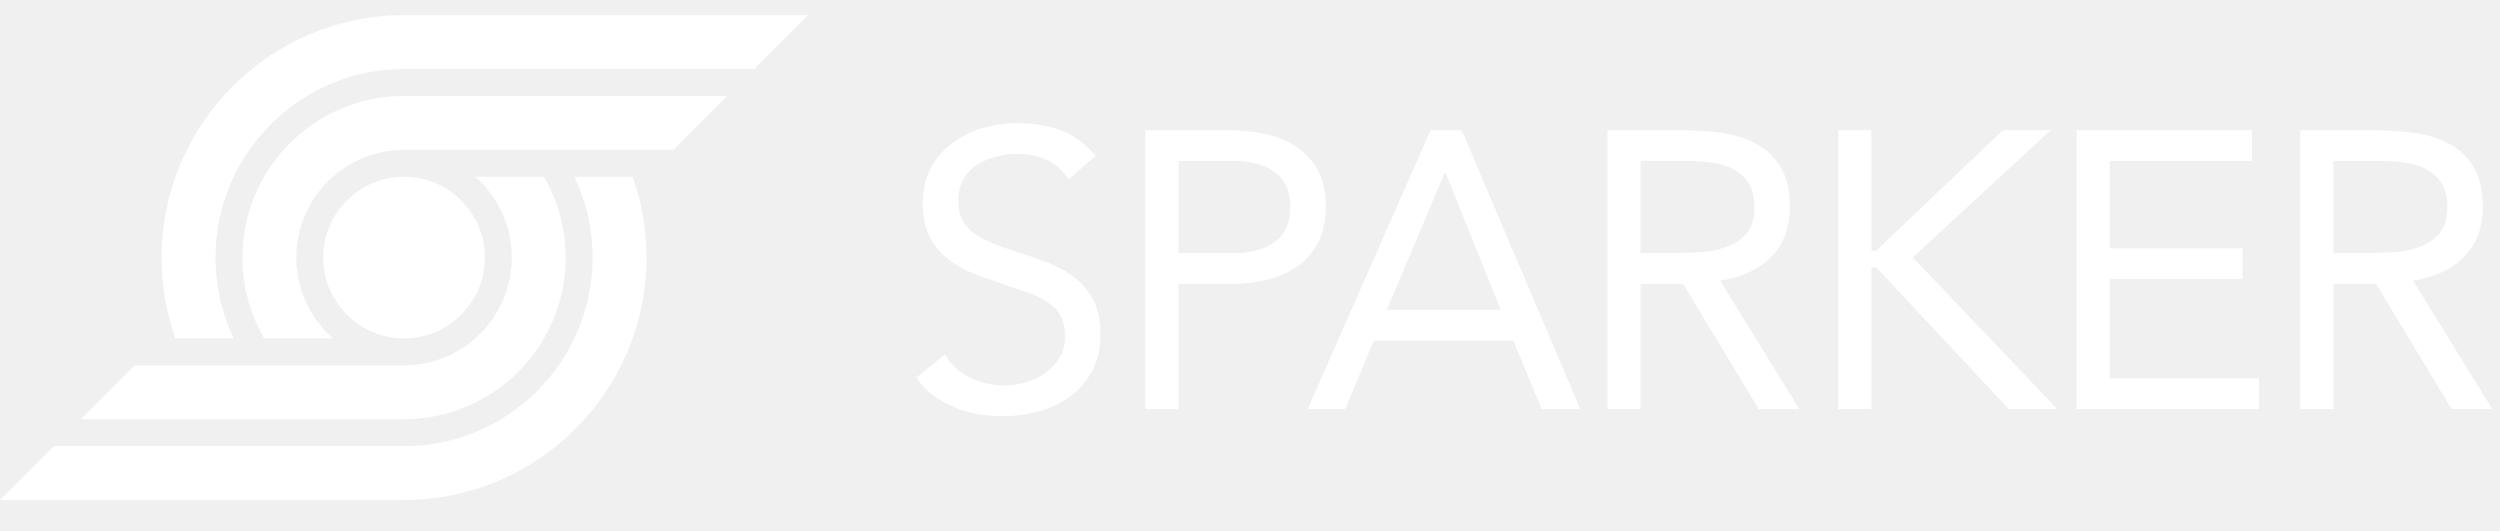
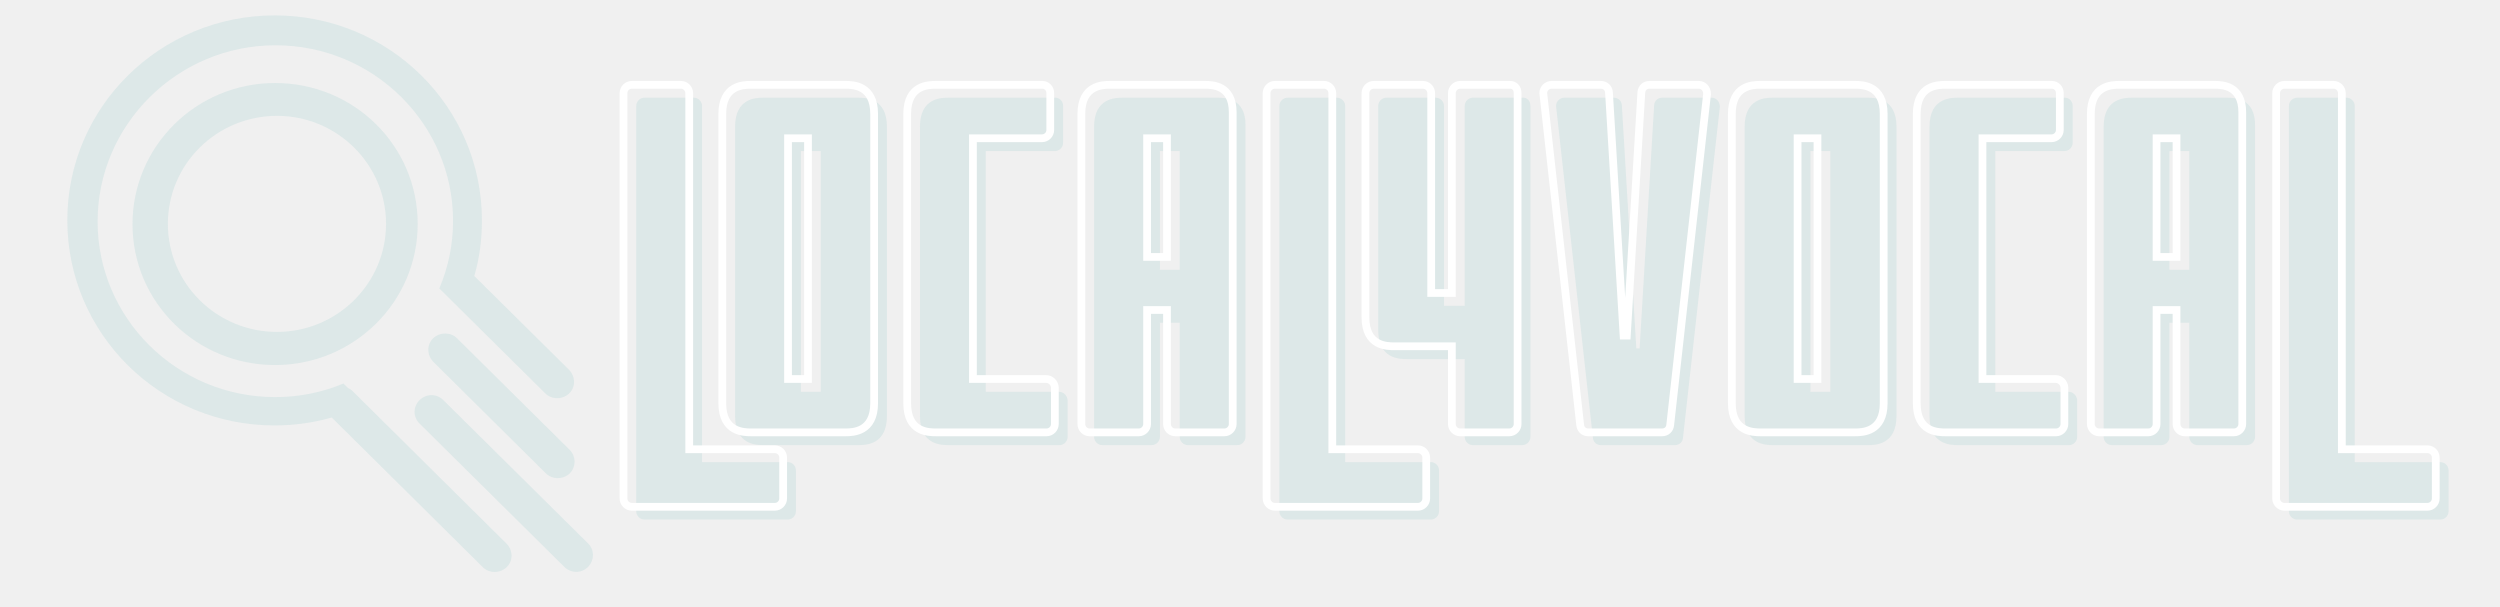
- <svg xmlns="http://www.w3.org/2000/svg" version="1.1" id="Layer_1" x="0px" y="0px" width="165px" height="35px" viewBox="0 0 165 35" enable-background="new 0 0 165 35" xml:space="preserve">
-   <g>
-     <circle fill="#FFFFFF" cx="26.667" cy="17" r="5.333" />
-     <path fill="#FFFFFF" d="M41.751,11.667h-3.842c0.77,1.618,1.202,3.426,1.202,5.333c0,6.862-5.583,12.445-12.445,12.445H3.556L0,33   h26.667c8.823,0,16-7.178,16-16C42.667,15.131,42.343,13.336,41.751,11.667z" />
-     <path fill="#FFFFFF" d="M35.901,11.667h-4.534c1.478,1.303,2.41,3.209,2.41,5.333c0,3.927-3.183,7.11-7.111,7.11H8.889   l-3.555,3.556h21.333c5.882,0,10.667-4.783,10.667-10.666C37.333,15.059,36.812,13.237,35.901,11.667z" />
-     <path fill="#FFFFFF" d="M11.582,22.334h3.843c-0.771-1.618-1.202-3.427-1.202-5.334c0-6.862,5.582-12.445,12.444-12.445h23.111   L53.333,1H26.667c-8.822,0-16,7.178-16,16C10.667,18.869,10.99,20.664,11.582,22.334z" />
-     <path fill="#FFFFFF" d="M17.432,22.334h4.534c-1.477-1.304-2.41-3.209-2.41-5.334c0-3.927,3.184-7.111,7.111-7.111h17.778L48,6.333   H26.667C20.785,6.333,16,11.118,16,17C16,18.941,16.522,20.764,17.432,22.334z" />
-   </g>
-   <g>
-     <path fill="#FFFFFF" d="M70.524,11.842c-0.364-0.589-0.85-1.018-1.456-1.287c-0.607-0.269-1.239-0.403-1.898-0.403   c-0.485,0-0.962,0.061-1.43,0.182c-0.468,0.122-0.889,0.304-1.261,0.546c-0.373,0.243-0.672,0.563-0.897,0.962   c-0.226,0.399-0.338,0.867-0.338,1.404c0,0.416,0.065,0.784,0.195,1.105s0.342,0.611,0.637,0.871   c0.294,0.26,0.693,0.503,1.196,0.728c0.502,0.225,1.118,0.451,1.846,0.676c0.71,0.226,1.399,0.468,2.067,0.728   c0.667,0.26,1.256,0.589,1.768,0.988c0.511,0.398,0.918,0.896,1.222,1.495s0.455,1.349,0.455,2.249   c0,0.919-0.182,1.716-0.546,2.393c-0.364,0.676-0.845,1.234-1.443,1.676c-0.598,0.443-1.287,0.771-2.067,0.988   c-0.78,0.217-1.586,0.325-2.418,0.325c-0.537,0-1.075-0.048-1.612-0.143c-0.538-0.096-1.053-0.243-1.547-0.442   s-0.958-0.459-1.391-0.779c-0.434-0.321-0.806-0.715-1.118-1.184l1.872-1.533c0.398,0.676,0.953,1.187,1.664,1.533   c0.71,0.348,1.465,0.52,2.262,0.52c0.468,0,0.94-0.068,1.417-0.207c0.477-0.139,0.905-0.342,1.287-0.611   c0.381-0.269,0.693-0.602,0.936-1.001c0.243-0.398,0.364-0.858,0.364-1.378c0-0.572-0.096-1.035-0.286-1.391   c-0.191-0.355-0.485-0.664-0.884-0.924c-0.399-0.26-0.901-0.494-1.508-0.701c-0.607-0.209-1.317-0.451-2.132-0.729   c-0.659-0.208-1.266-0.446-1.82-0.715c-0.555-0.269-1.036-0.598-1.443-0.988s-0.728-0.858-0.962-1.404s-0.351-1.2-0.351-1.963   c0-0.884,0.173-1.655,0.52-2.314c0.347-0.658,0.815-1.209,1.404-1.651c0.589-0.442,1.256-0.775,2.002-1.001   c0.745-0.225,1.525-0.338,2.34-0.338c1.04,0,1.989,0.161,2.847,0.481c0.858,0.321,1.625,0.88,2.301,1.677L70.524,11.842z" />
-     <path fill="#FFFFFF" d="M75.594,8.592h5.46c0.849,0,1.66,0.083,2.431,0.247c0.771,0.165,1.456,0.442,2.054,0.832   s1.074,0.91,1.43,1.56s0.533,1.452,0.533,2.405c0,1.005-0.191,1.837-0.572,2.496c-0.381,0.659-0.871,1.179-1.469,1.56   c-0.598,0.381-1.252,0.65-1.963,0.806s-1.387,0.234-2.028,0.234h-3.692V27h-2.184V8.592z M77.778,16.704h3.692   c1.092,0,1.98-0.247,2.665-0.741c0.686-0.494,1.027-1.261,1.027-2.301s-0.342-1.807-1.027-2.301   c-0.685-0.494-1.573-0.741-2.665-0.741h-3.692V16.704z" />
-     <path fill="#FFFFFF" d="M94.418,8.592h2.054L104.298,27h-2.548l-1.872-4.523h-9.204L88.775,27h-2.47L94.418,8.592z M95.406,11.4   h-0.053l-3.822,9.048h7.515L95.406,11.4z" />
-     <path fill="#FFFFFF" d="M106.092,8.592h4.706c0.884,0,1.763,0.052,2.639,0.156s1.659,0.33,2.353,0.676   c0.693,0.347,1.258,0.854,1.69,1.521c0.433,0.667,0.65,1.573,0.65,2.717c0,1.352-0.407,2.444-1.222,3.276   c-0.815,0.832-1.941,1.361-3.381,1.585L118.754,27h-2.678l-4.992-8.268h-2.809V27h-2.184V8.592z M108.275,16.704h1.95   c0.606,0,1.235-0.017,1.886-0.052c0.649-0.034,1.248-0.147,1.793-0.338c0.547-0.19,0.997-0.489,1.353-0.897   c0.354-0.407,0.532-0.992,0.532-1.755c0-0.659-0.129-1.187-0.389-1.586c-0.261-0.399-0.604-0.706-1.027-0.923   c-0.426-0.216-0.902-0.359-1.43-0.429c-0.529-0.069-1.062-0.104-1.6-0.104h-3.068V16.704z" />
-     <path fill="#FFFFFF" d="M121.328,8.592h2.184v7.956h0.312l8.371-7.956h3.146l-9.1,8.398L135.783,27h-3.197l-8.762-9.36h-0.312V27   h-2.184V8.592z" />
-     <path fill="#FFFFFF" d="M137.058,8.592h11.57v2.028h-9.387v5.772h8.763v2.028h-8.763v6.553h9.854V27h-12.038V8.592z" />
-     <path fill="#FFFFFF" d="M151.825,8.592h4.706c0.884,0,1.764,0.052,2.639,0.156s1.66,0.33,2.354,0.676   c0.692,0.347,1.256,0.854,1.689,1.521c0.434,0.667,0.65,1.573,0.65,2.717c0,1.352-0.407,2.444-1.223,3.276   c-0.814,0.832-1.941,1.361-3.38,1.585L164.487,27h-2.678l-4.992-8.268h-2.809V27h-2.184V8.592z M154.009,16.704h1.95   c0.606,0,1.235-0.017,1.885-0.052c0.65-0.034,1.248-0.147,1.794-0.338c0.547-0.19,0.997-0.489,1.353-0.897   c0.354-0.407,0.533-0.992,0.533-1.755c0-0.659-0.13-1.187-0.391-1.586c-0.26-0.399-0.603-0.706-1.026-0.923   c-0.425-0.216-0.901-0.359-1.431-0.429c-0.528-0.069-1.062-0.104-1.599-0.104h-3.068V16.704z" />
+ <svg xmlns="http://www.w3.org/2000/svg" xmlns:xlink="http://www.w3.org/1999/xlink" width="123.75pt" height="30pt" viewBox="0 0 123.75 30" version="1.2">
+   <defs>
+     <g>
+       <symbol overflow="visible" id="glyph0-0">
+         <path style="stroke:none;" d="M 3.871 -16.789 C 3.871 -17.012 3.684 -17.199 3.461 -17.199 L 1.023 -17.199 C 0.797 -17.199 0.613 -17.012 0.613 -16.789 L 0.613 3.277 C 0.613 3.5 0.797 3.684 1.023 3.684 L 8.109 3.684 C 8.332 3.684 8.516 3.5 8.516 3.277 L 8.516 1.25 C 8.516 1.023 8.332 0.84 8.109 0.84 L 3.871 0.84 Z M 3.871 -16.789 " />
+       </symbol>
+       <symbol overflow="visible" id="glyph0-1">
+         <path style="stroke:none;" d="M 0.613 -1.434 C 0.613 -0.02 1.66 0 2.027 0 L 6.715 0 C 7.082 0 8.129 -0.02 8.129 -1.434 L 8.129 -15.766 C 8.129 -17.176 7.082 -17.199 6.715 -17.199 L 2.008 -17.199 C 1.617 -17.199 0.613 -17.156 0.613 -15.766 Z M 4.852 -2.641 L 3.871 -2.641 L 3.871 -14.555 L 4.852 -14.555 Z M 4.852 -2.641 " />
+       </symbol>
+       <symbol overflow="visible" id="glyph0-2">
+         <path style="stroke:none;" d="M 0.613 -1.434 C 0.613 0 1.68 0 2.047 0 L 7.516 0 C 7.738 0 7.922 -0.184 7.922 -0.41 L 7.922 -2.23 C 7.902 -2.457 7.719 -2.641 7.492 -2.641 L 3.871 -2.641 L 3.871 -14.555 L 7.289 -14.555 C 7.516 -14.555 7.699 -14.742 7.699 -14.965 L 7.699 -16.789 C 7.699 -17.035 7.516 -17.199 7.309 -17.199 L 2.047 -17.199 C 1.68 -17.199 0.613 -17.199 0.613 -15.766 Z M 0.613 -1.434 " />
+       </symbol>
+       <symbol overflow="visible" id="glyph0-3">
+         <path style="stroke:none;" d="M 2.027 -17.199 C 1.66 -17.199 0.613 -17.176 0.613 -15.766 L 0.613 -0.41 C 0.613 -0.184 0.797 0 1.023 0 L 3.461 0 C 3.684 0 3.871 -0.184 3.871 -0.41 L 3.871 -6.059 L 4.852 -6.059 L 4.852 -0.41 C 4.852 -0.184 5.035 0 5.262 0 L 7.699 0 C 7.922 0 8.109 -0.184 8.109 -0.41 L 8.109 -15.848 C 8.109 -17.176 7.105 -17.199 6.734 -17.199 Z M 3.871 -14.555 L 4.852 -14.555 L 4.852 -8.68 L 3.871 -8.68 Z M 3.871 -14.555 " />
+       </symbol>
+       <symbol overflow="visible" id="glyph0-4">
+         <path style="stroke:none;" d="M 0.613 -5.691 C 0.613 -4.258 1.68 -4.258 2.047 -4.258 L 4.895 -4.258 L 4.895 -0.41 C 4.895 -0.184 5.078 0 5.301 0 L 7.738 0 C 7.965 0 8.148 -0.184 8.148 -0.41 L 8.148 -16.789 C 8.148 -17.055 7.984 -17.199 7.781 -17.199 L 5.301 -17.199 C 5.078 -17.199 4.895 -17.012 4.895 -16.789 L 4.895 -6.898 L 3.871 -6.898 L 3.871 -16.789 C 3.871 -17.012 3.684 -17.199 3.461 -17.199 L 1.023 -17.199 C 0.797 -17.199 0.613 -17.012 0.613 -16.789 Z M 0.613 -5.691 " />
+       </symbol>
+       <symbol overflow="visible" id="glyph0-5">
+         <path style="stroke:none;" d="M 0.613 -17.199 C 0.391 -17.199 0.203 -17.012 0.203 -16.789 L 2.027 -0.367 C 2.047 -0.145 2.211 0 2.438 0 L 6.082 0 C 6.305 0 6.469 -0.145 6.488 -0.367 L 8.312 -16.746 C 8.312 -17.012 8.129 -17.199 7.902 -17.199 L 5.465 -17.199 C 5.242 -17.199 5.078 -17.055 5.059 -16.828 L 4.34 -4.789 L 4.176 -4.789 L 3.461 -16.828 C 3.441 -17.055 3.277 -17.199 3.051 -17.199 Z M 0.613 -17.199 " />
+       </symbol>
+     </g>
+     <clipPath id="clip1">
+       <path d="M 3.285 0.762 L 29.465 0.762 L 29.465 28.398 L 3.285 28.398 Z M 3.285 0.762 " />
+     </clipPath>
+     <clipPath id="clip2">
+       <path d="M 113 4 L 121.633 4 L 121.633 26 L 113 26 Z M 113 4 " />
+     </clipPath>
+     <clipPath id="clip3">
+       <path d="M 28 2 L 121.633 2 L 121.633 28 L 28 28 Z M 28 2 " />
+     </clipPath>
+   </defs>
+   <g id="surface1">
+     <g clip-path="url(#clip1)" clip-rule="nonzero">
+       <path style=" stroke:none;fill-rule:evenodd;fill:rgb(86.67%,90.979%,90.979%);fill-opacity:1;" d="M 22.621 16.742 C 22.305 16.43 21.777 16.43 21.445 16.742 C 21.113 17.059 21.129 17.578 21.445 17.906 L 27.023 23.434 C 27.344 23.746 27.871 23.746 28.203 23.434 C 28.52 23.117 28.52 22.598 28.203 22.27 Z M 13.617 4.109 C 9.727 4.109 6.559 7.227 6.559 11.098 C 6.559 14.965 9.723 18.07 13.617 18.07 C 17.512 18.07 20.676 14.949 20.676 11.082 C 20.676 7.215 17.523 4.109 13.617 4.109 Z M 13.707 16.43 C 13.355 16.43 13.004 16.395 12.656 16.328 C 12.309 16.258 11.969 16.156 11.641 16.023 C 11.312 15.887 11.004 15.723 10.707 15.527 C 10.414 15.332 10.141 15.113 9.891 14.863 C 9.641 14.617 9.414 14.344 9.219 14.055 C 9.02 13.762 8.855 13.453 8.719 13.129 C 8.582 12.805 8.48 12.469 8.414 12.125 C 8.344 11.781 8.309 11.434 8.309 11.082 C 8.309 10.73 8.344 10.383 8.414 10.039 C 8.48 9.695 8.582 9.359 8.719 9.035 C 8.855 8.711 9.02 8.402 9.219 8.109 C 9.414 7.82 9.641 7.547 9.891 7.301 C 10.141 7.051 10.414 6.832 10.707 6.637 C 11.004 6.441 11.312 6.277 11.641 6.141 C 11.969 6.008 12.309 5.906 12.656 5.836 C 13.004 5.77 13.355 5.734 13.707 5.734 C 16.68 5.734 19.109 8.125 19.109 11.082 C 19.109 14.039 16.68 16.43 13.707 16.43 Z M 29.109 26.898 L 21.945 19.805 C 21.617 19.477 21.102 19.477 20.77 19.805 C 20.438 20.133 20.438 20.641 20.77 20.969 L 27.934 28.062 C 28.266 28.391 28.781 28.391 29.109 28.062 C 29.43 27.734 29.43 27.211 29.109 26.898 Z M 17.453 19.355 C 17.387 19.293 17.312 19.242 17.227 19.207 L 17 18.984 C 15.922 19.434 14.793 19.656 13.621 19.656 C 8.766 19.656 4.832 15.758 4.832 10.965 C 4.832 6.172 8.785 2.242 13.637 2.242 C 18.488 2.242 22.426 6.141 22.426 10.934 C 22.426 12.094 22.199 13.207 21.746 14.277 L 26.996 19.477 C 27.312 19.789 27.84 19.789 28.172 19.477 C 28.504 19.16 28.488 18.641 28.172 18.309 L 23.477 13.66 C 23.738 12.781 23.855 11.855 23.855 10.914 C 23.859 5.305 19.273 0.762 13.602 0.762 C 7.934 0.762 3.332 5.289 3.332 10.902 C 3.332 16.52 7.918 21.059 13.586 21.059 C 14.551 21.059 15.496 20.93 16.422 20.668 L 23.902 28.078 C 24.219 28.391 24.746 28.391 25.078 28.078 C 25.41 27.762 25.398 27.242 25.078 26.914 L 17.449 19.355 Z M 17.453 19.355 " />
+     </g>
+     <g style="fill:rgb(86.67%,90.979%,90.979%);fill-opacity:1;">
+       <use xlink:href="#glyph0-0" x="30.881" y="22.034" />
+     </g>
+     <g style="fill:rgb(86.67%,90.979%,90.979%);fill-opacity:1;">
+       <use xlink:href="#glyph0-1" x="35.774" y="22.034" />
+     </g>
+     <g style="fill:rgb(86.67%,90.979%,90.979%);fill-opacity:1;">
+       <use xlink:href="#glyph0-2" x="44.925" y="22.034" />
+     </g>
+     <g style="fill:rgb(86.67%,90.979%,90.979%);fill-opacity:1;">
+       <use xlink:href="#glyph0-3" x="53.544" y="22.034" />
+     </g>
+     <g style="fill:rgb(86.67%,90.979%,90.979%);fill-opacity:1;">
+       <use xlink:href="#glyph0-0" x="62.716" y="22.034" />
+     </g>
+     <g style="fill:rgb(86.67%,90.979%,90.979%);fill-opacity:1;">
+       <use xlink:href="#glyph0-4" x="67.608" y="22.034" />
+     </g>
+     <g style="fill:rgb(86.67%,90.979%,90.979%);fill-opacity:1;">
+       <use xlink:href="#glyph0-5" x="76.821" y="22.034" />
+     </g>
+     <g style="fill:rgb(86.67%,90.979%,90.979%);fill-opacity:1;">
+       <use xlink:href="#glyph0-1" x="85.747" y="22.034" />
+     </g>
+     <g style="fill:rgb(86.67%,90.979%,90.979%);fill-opacity:1;">
+       <use xlink:href="#glyph0-2" x="94.898" y="22.034" />
+     </g>
+     <g style="fill:rgb(86.67%,90.979%,90.979%);fill-opacity:1;">
+       <use xlink:href="#glyph0-3" x="103.517" y="22.034" />
+     </g>
+     <g clip-path="url(#clip2)" clip-rule="nonzero">
+       <g style="fill:rgb(86.67%,90.979%,90.979%);fill-opacity:1;">
+         <use xlink:href="#glyph0-0" x="112.688" y="22.034" />
+       </g>
+     </g>
+     <g clip-path="url(#clip3)" clip-rule="nonzero">
+       <path style="fill:none;stroke-width:0.475;stroke-linecap:butt;stroke-linejoin:miter;stroke:rgb(100%,100%,100%);stroke-opacity:1;stroke-miterlimit:4;" d="M 14.896 2.226 C 14.896 1.95 14.669 1.718 14.389 1.718 L 11.378 1.718 C 11.098 1.718 10.871 1.95 10.871 2.226 L 10.871 27.052 C 10.871 27.328 11.098 27.56 11.378 27.56 L 20.14 27.56 C 20.42 27.56 20.648 27.328 20.648 27.052 L 20.648 24.544 C 20.648 24.269 20.42 24.037 20.14 24.037 L 14.896 24.037 Z M 16.921 21.224 C 16.921 22.973 18.217 23.002 18.676 23.002 L 24.47 23.002 C 24.925 23.002 26.22 22.973 26.22 21.224 L 26.22 3.497 C 26.22 1.747 24.925 1.718 24.47 1.718 L 18.642 1.718 C 18.168 1.718 16.921 1.776 16.921 3.497 Z M 22.17 19.735 L 20.947 19.735 L 20.947 4.99 L 22.17 4.99 Z M 28.245 21.224 C 28.245 23.002 29.564 23.002 30.018 23.002 L 36.78 23.002 C 37.06 23.002 37.287 22.77 37.287 22.495 L 37.287 20.243 C 37.263 19.958 37.031 19.735 36.756 19.735 L 32.271 19.735 L 32.271 4.99 L 36.499 4.99 C 36.78 4.99 37.007 4.763 37.007 4.483 L 37.007 2.226 C 37.007 1.926 36.78 1.718 36.524 1.718 L 30.018 1.718 C 29.564 1.718 28.245 1.718 28.245 3.497 Z M 40.66 1.718 C 40.201 1.718 38.911 1.747 38.911 3.497 L 38.911 22.495 C 38.911 22.77 39.138 23.002 39.414 23.002 L 42.429 23.002 C 42.705 23.002 42.937 22.77 42.937 22.495 L 42.937 15.507 L 44.155 15.507 L 44.155 22.495 C 44.155 22.77 44.382 23.002 44.662 23.002 L 47.673 23.002 C 47.948 23.002 48.18 22.77 48.18 22.495 L 48.18 3.395 C 48.18 1.747 46.934 1.718 46.484 1.718 Z M 42.937 4.99 L 44.155 4.99 L 44.155 12.259 L 42.937 12.259 Z M 54.279 2.226 C 54.279 1.95 54.052 1.718 53.777 1.718 L 50.761 1.718 C 50.486 1.718 50.254 1.95 50.254 2.226 L 50.254 27.052 C 50.254 27.328 50.486 27.56 50.761 27.56 L 59.528 27.56 C 59.803 27.56 60.031 27.328 60.031 27.052 L 60.031 24.544 C 60.031 24.269 59.803 24.037 59.528 24.037 L 54.279 24.037 Z M 56.309 15.956 C 56.309 17.73 57.629 17.73 58.083 17.73 L 61.601 17.73 L 61.601 22.495 C 61.601 22.77 61.833 23.002 62.109 23.002 L 65.12 23.002 C 65.4 23.002 65.627 22.77 65.627 22.495 L 65.627 2.226 C 65.627 1.902 65.424 1.718 65.173 1.718 L 62.109 1.718 C 61.833 1.718 61.601 1.95 61.601 2.226 L 61.601 14.468 L 60.335 14.468 L 60.335 2.226 C 60.335 1.95 60.108 1.718 59.828 1.718 L 56.817 1.718 C 56.536 1.718 56.309 1.95 56.309 2.226 Z M 67.705 1.718 C 67.43 1.718 67.198 1.95 67.198 2.226 L 69.459 22.543 C 69.484 22.819 69.682 23.002 69.957 23.002 L 74.471 23.002 C 74.751 23.002 74.95 22.819 74.974 22.543 L 77.231 2.279 C 77.231 1.95 77.004 1.718 76.723 1.718 L 73.712 1.718 C 73.432 1.718 73.229 1.902 73.205 2.178 L 72.316 17.077 L 72.118 17.077 L 71.223 2.178 C 71.199 1.902 70.996 1.718 70.721 1.718 Z M 78.748 21.224 C 78.748 22.973 80.043 23.002 80.503 23.002 L 86.297 23.002 C 86.751 23.002 88.047 22.973 88.047 21.224 L 88.047 3.497 C 88.047 1.747 86.751 1.718 86.297 1.718 L 80.469 1.718 C 79.995 1.718 78.748 1.776 78.748 3.497 Z M 83.992 19.735 L 82.774 19.735 L 82.774 4.99 L 83.992 4.99 Z M 90.072 21.224 C 90.072 23.002 91.391 23.002 91.845 23.002 L 98.606 23.002 C 98.882 23.002 99.114 22.77 99.114 22.495 L 99.114 20.243 C 99.09 19.958 98.858 19.735 98.582 19.735 L 94.097 19.735 L 94.097 4.99 L 98.326 4.99 C 98.606 4.99 98.834 4.763 98.834 4.483 L 98.834 2.226 C 98.834 1.926 98.606 1.718 98.35 1.718 L 91.845 1.718 C 91.391 1.718 90.072 1.718 90.072 3.497 Z M 102.487 1.718 C 102.028 1.718 100.733 1.747 100.733 3.497 L 100.733 22.495 C 100.733 22.77 100.965 23.002 101.24 23.002 L 104.256 23.002 C 104.532 23.002 104.759 22.77 104.759 22.495 L 104.759 15.507 L 105.981 15.507 L 105.981 22.495 C 105.981 22.77 106.209 23.002 106.484 23.002 L 109.5 23.002 C 109.775 23.002 110.007 22.77 110.007 22.495 L 110.007 3.395 C 110.007 1.747 108.76 1.718 108.311 1.718 Z M 104.759 4.99 L 105.981 4.99 L 105.981 12.259 L 104.759 12.259 Z M 116.106 2.226 C 116.106 1.95 115.879 1.718 115.599 1.718 L 112.588 1.718 C 112.312 1.718 112.081 1.95 112.081 2.226 L 112.081 27.052 C 112.081 27.328 112.312 27.56 112.588 27.56 L 121.35 27.56 C 121.63 27.56 121.857 27.328 121.857 27.052 L 121.857 24.544 C 121.857 24.269 121.63 24.037 121.35 24.037 L 116.106 24.037 Z M 116.106 2.226 " transform="matrix(0.808268,0,0,0.808268,22.07684,2.81027)" />
+     </g>
  </g>
</svg>
